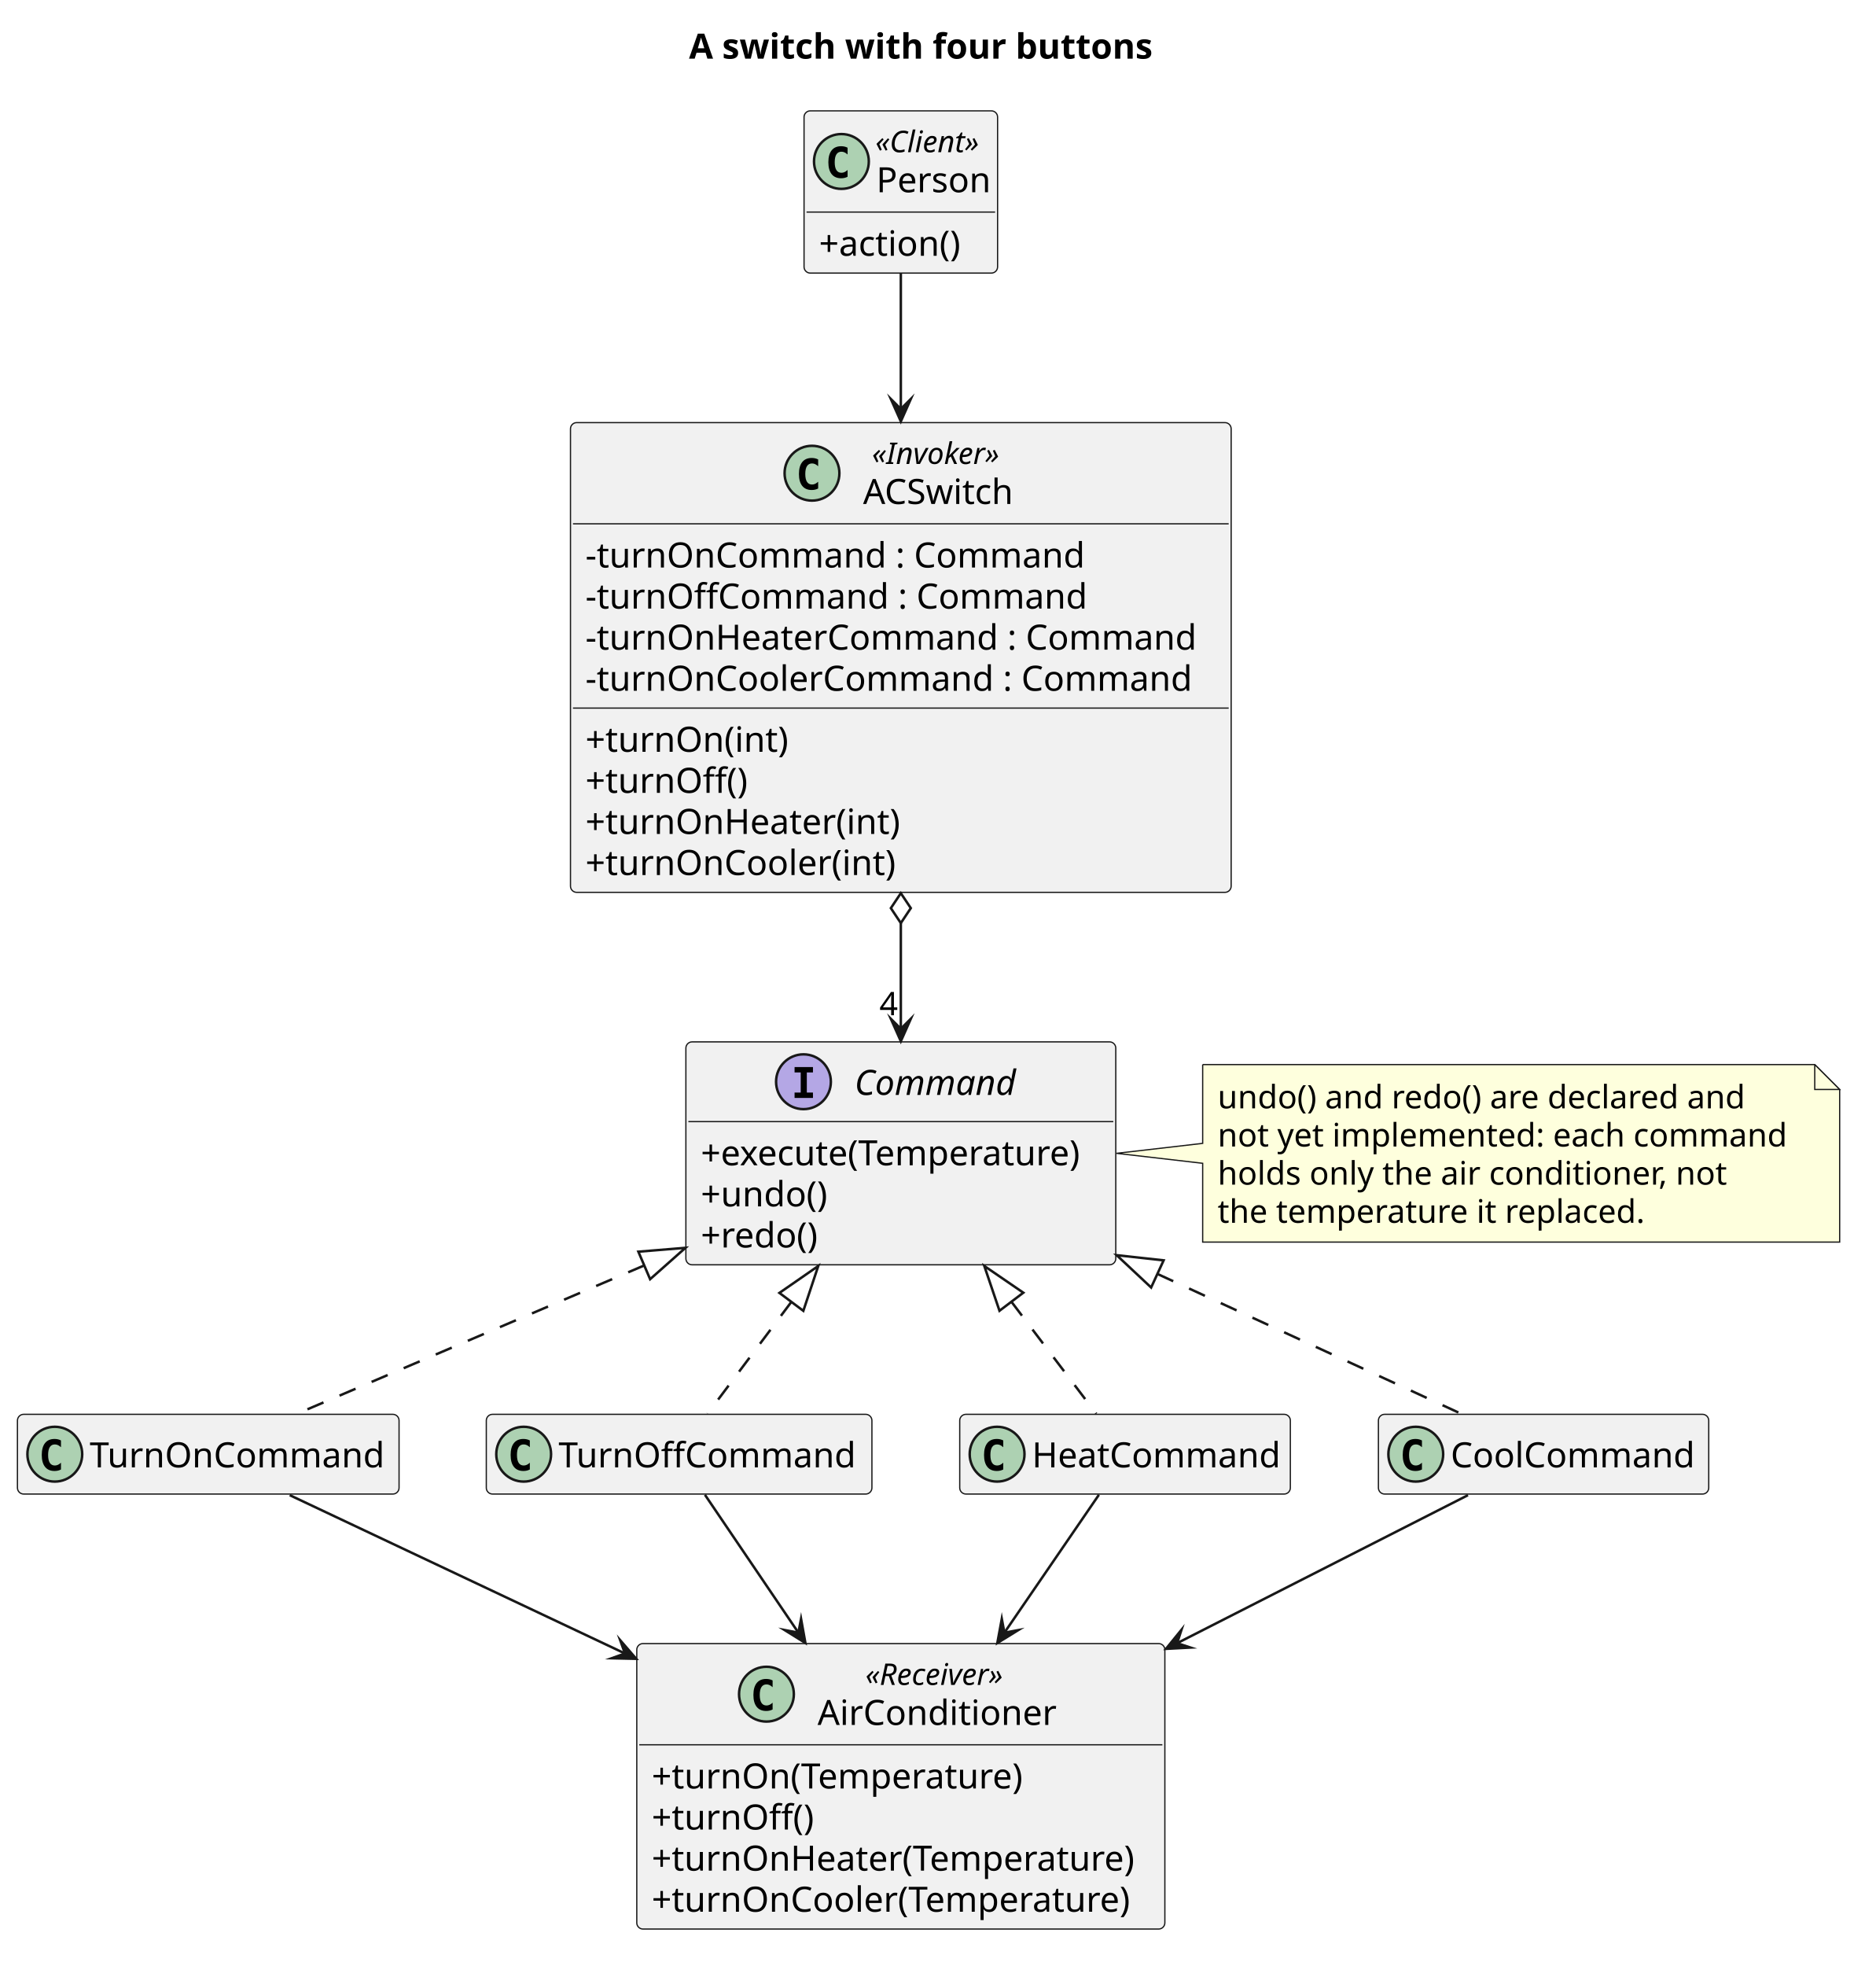
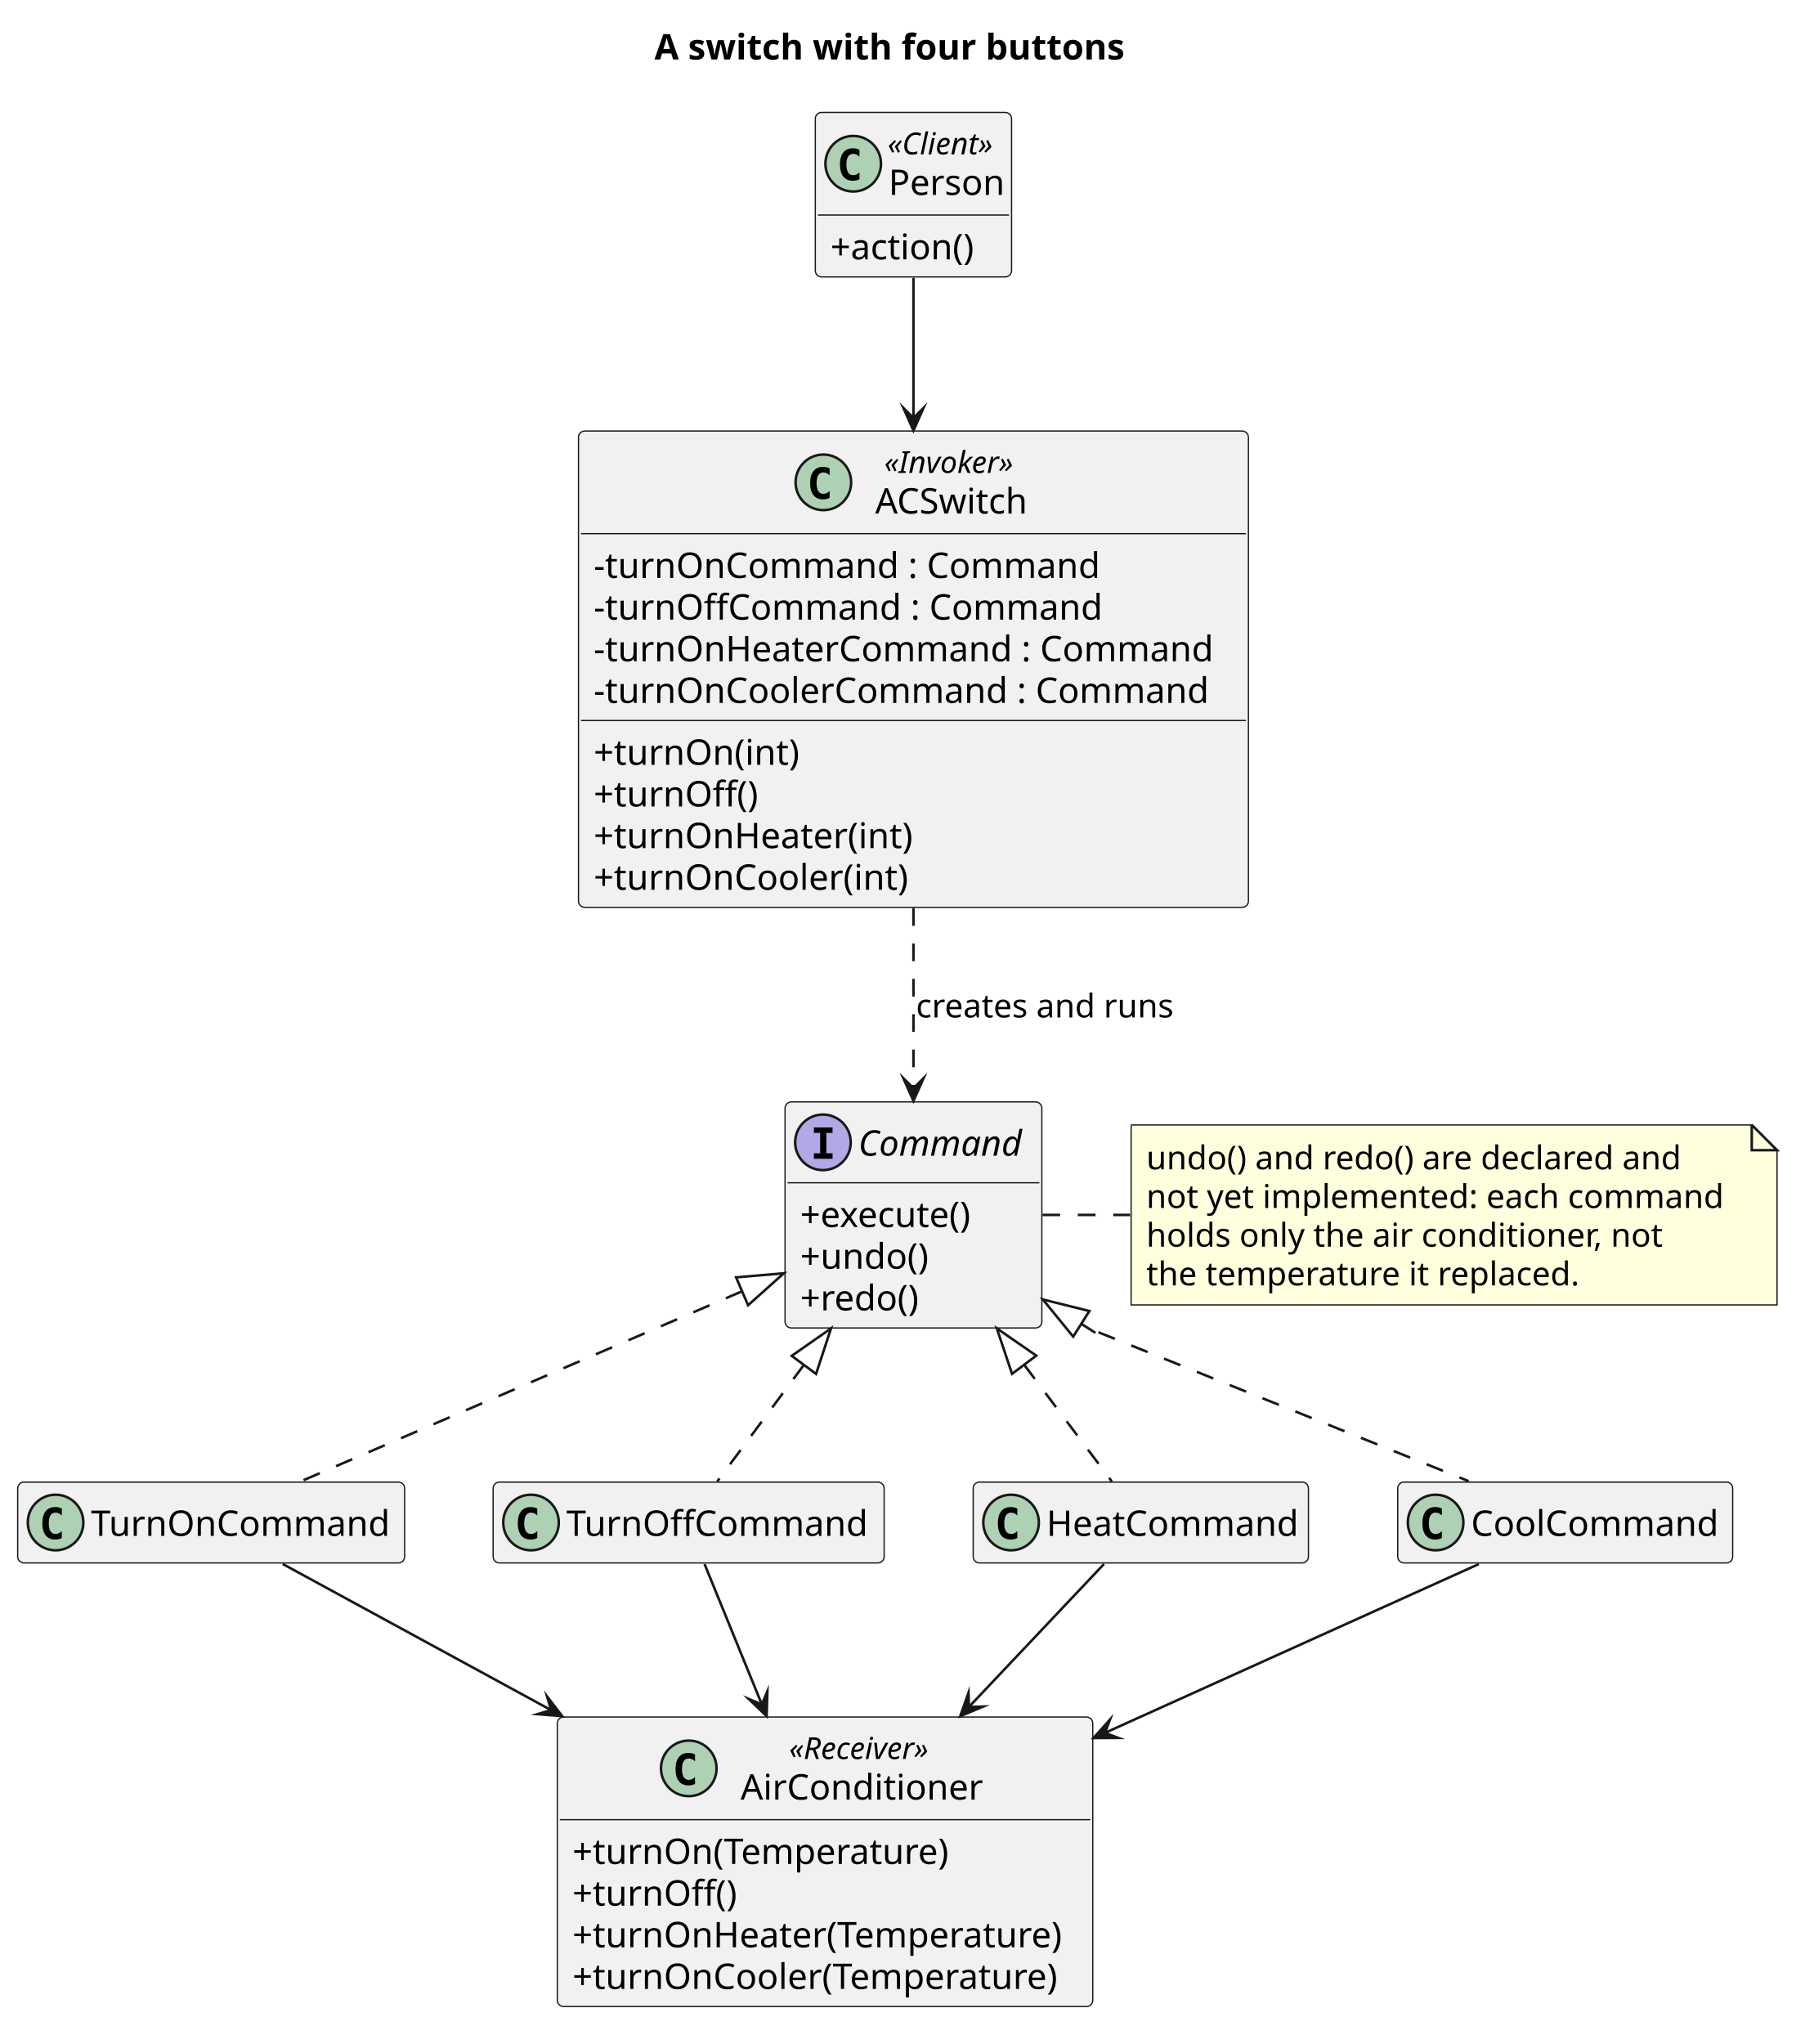
- <svg xmlns="http://www.w3.org/2000/svg" contentStyleType="text/css" data-diagram-type="CLASS" height="789px" preserveAspectRatio="none" style="width:753px;height:789px;background:#FFFFFF;" version="1.1" viewBox="0 0 753 789" width="753px" zoomAndPan="magnify">
+ <svg xmlns="http://www.w3.org/2000/svg" contentStyleType="text/css" data-diagram-type="CLASS" height="809px" preserveAspectRatio="none" style="width:718px;height:809px;background:#FFFFFF;" version="1.1" viewBox="0 0 718 809" width="718px" zoomAndPan="magnify">
  <defs />
  <g>
-     <g class="title" data-source-line="3">
-       <text fill="#000000" font-family="sans-serif" font-size="14" font-weight="700" lengthAdjust="spacing" textLength="193.307" x="276.565" y="23.535">A switch with four buttons</text>
+     <g class="title" data-source-line="4">
+       <text fill="#000000" font-family="sans-serif" font-size="14" font-weight="700" lengthAdjust="spacing" textLength="193.307" x="259.065" y="23.535">A switch with four buttons</text>
    </g>
-     <g class="entity" data-qualified-name="Person" data-source-line="5" id="ent0001">
+     <g class="entity" data-qualified-name="Person" data-source-line="6" id="ent0001">
      <rect fill="#F1F1F1" height="65.109" rx="2.5" ry="2.5" style="stroke:#181818;stroke-width:0.5;" width="77.691" x="322.74" y="44.488" />
      <ellipse cx="337.74" cy="64.799" fill="#ADD1B2" rx="11" ry="11" style="stroke:#181818;stroke-width:1;" />
      <path d="M340.213,70.942 Q339.632,71.241 338.993,71.39 Q338.354,71.54 337.648,71.54 Q335.141,71.54 333.822,69.888 Q332.502,68.236 332.502,65.115 Q332.502,61.985 333.822,60.334 Q335.141,58.682 337.648,58.682 Q338.354,58.682 339.001,58.831 Q339.649,58.98 340.213,59.279 L340.213,62.002 Q339.582,61.421 338.989,61.151 Q338.395,60.881 337.764,60.881 Q336.42,60.881 335.735,61.948 Q335.05,63.015 335.05,65.115 Q335.05,67.207 335.735,68.273 Q336.42,69.34 337.764,69.34 Q338.395,69.34 338.989,69.07 Q339.582,68.8 340.213,68.219 Z " fill="#000000" />
      <text fill="#000000" font-family="sans-serif" font-size="12" font-style="italic" lengthAdjust="spacing" textLength="46.435" x="351.368" y="61.09">«Client»</text>
      <text fill="#000000" font-family="sans-serif" font-size="14" lengthAdjust="spacing" textLength="45.691" x="351.74" y="77.156">Person</text>
      <line style="stroke:#181818;stroke-width:0.5;" x1="323.74" x2="399.431" y1="85.109" y2="85.109" />
      <text fill="#000000" font-family="sans-serif" font-size="14" lengthAdjust="spacing" textLength="61.708" x="328.74" y="102.644">+action()</text>
    </g>
-     <g class="entity" data-qualified-name="ACSwitch" data-source-line="8" id="ent0002">
-       <rect fill="#F1F1F1" height="188.527" rx="2.5" ry="2.5" style="stroke:#181818;stroke-width:0.5;" width="265.196" x="228.99" y="169.598" />
-       <ellipse cx="325.93" cy="189.909" fill="#ADD1B2" rx="11" ry="11" style="stroke:#181818;stroke-width:1;" />
-       <path d="M328.404,196.052 Q327.822,196.351 327.183,196.5 Q326.544,196.65 325.839,196.65 Q323.332,196.65 322.012,194.998 Q320.692,193.346 320.692,190.225 Q320.692,187.095 322.012,185.444 Q323.332,183.792 325.839,183.792 Q326.544,183.792 327.192,183.941 Q327.839,184.09 328.404,184.389 L328.404,187.112 Q327.773,186.531 327.179,186.261 Q326.586,185.991 325.955,185.991 Q324.61,185.991 323.925,187.058 Q323.24,188.125 323.24,190.225 Q323.24,192.316 323.925,193.383 Q324.61,194.45 325.955,194.45 Q326.586,194.45 327.179,194.18 Q327.773,193.91 328.404,193.329 Z " fill="#000000" />
-       <text fill="#000000" font-family="sans-serif" font-size="12" font-style="italic" lengthAdjust="spacing" textLength="55.67" x="350.003" y="186.2">«Invoker»</text>
-       <text fill="#000000" font-family="sans-serif" font-size="14" lengthAdjust="spacing" textLength="62.815" x="346.43" y="202.266">ACSwitch</text>
-       <line style="stroke:#181818;stroke-width:0.5;" x1="229.99" x2="493.186" y1="210.219" y2="210.219" />
-       <text fill="#000000" font-family="sans-serif" font-size="14" lengthAdjust="spacing" textLength="208.612" x="234.99" y="227.755">-turnOnCommand : Command</text>
-       <text fill="#000000" font-family="sans-serif" font-size="14" lengthAdjust="spacing" textLength="210.219" x="234.99" y="244.243">-turnOffCommand : Command</text>
-       <text fill="#000000" font-family="sans-serif" font-size="14" lengthAdjust="spacing" textLength="253.196" x="234.99" y="260.731">-turnOnHeaterCommand : Command</text>
-       <text fill="#000000" font-family="sans-serif" font-size="14" lengthAdjust="spacing" textLength="253.073" x="234.99" y="277.219">-turnOnCoolerCommand : Command</text>
-       <line style="stroke:#181818;stroke-width:0.5;" x1="229.99" x2="493.186" y1="284.173" y2="284.173" />
-       <text fill="#000000" font-family="sans-serif" font-size="14" lengthAdjust="spacing" textLength="86.112" x="234.99" y="301.708">+turnOn(int)</text>
-       <text fill="#000000" font-family="sans-serif" font-size="14" lengthAdjust="spacing" textLength="69.747" x="234.99" y="318.196">+turnOff()</text>
-       <text fill="#000000" font-family="sans-serif" font-size="14" lengthAdjust="spacing" textLength="130.696" x="234.99" y="334.684">+turnOnHeater(int)</text>
-       <text fill="#000000" font-family="sans-serif" font-size="14" lengthAdjust="spacing" textLength="130.573" x="234.99" y="351.173">+turnOnCooler(int)</text>
+     <g class="entity" data-qualified-name="ACSwitch" data-source-line="9" id="ent0002">
+       <rect fill="#F1F1F1" height="188.527" rx="2.5" ry="2.5" style="stroke:#181818;stroke-width:0.5;" width="265.196" x="228.99" y="170.598" />
+       <ellipse cx="325.93" cy="190.909" fill="#ADD1B2" rx="11" ry="11" style="stroke:#181818;stroke-width:1;" />
+       <path d="M328.404,197.052 Q327.822,197.351 327.183,197.5 Q326.544,197.65 325.839,197.65 Q323.332,197.65 322.012,195.998 Q320.692,194.346 320.692,191.225 Q320.692,188.095 322.012,186.444 Q323.332,184.792 325.839,184.792 Q326.544,184.792 327.192,184.941 Q327.839,185.09 328.404,185.389 L328.404,188.112 Q327.773,187.531 327.179,187.261 Q326.586,186.991 325.955,186.991 Q324.61,186.991 323.925,188.058 Q323.24,189.125 323.24,191.225 Q323.24,193.316 323.925,194.383 Q324.61,195.45 325.955,195.45 Q326.586,195.45 327.179,195.18 Q327.773,194.91 328.404,194.329 Z " fill="#000000" />
+       <text fill="#000000" font-family="sans-serif" font-size="12" font-style="italic" lengthAdjust="spacing" textLength="55.67" x="350.003" y="187.2">«Invoker»</text>
+       <text fill="#000000" font-family="sans-serif" font-size="14" lengthAdjust="spacing" textLength="62.815" x="346.43" y="203.266">ACSwitch</text>
+       <line style="stroke:#181818;stroke-width:0.5;" x1="229.99" x2="493.186" y1="211.219" y2="211.219" />
+       <text fill="#000000" font-family="sans-serif" font-size="14" lengthAdjust="spacing" textLength="208.612" x="234.99" y="228.755">-turnOnCommand : Command</text>
+       <text fill="#000000" font-family="sans-serif" font-size="14" lengthAdjust="spacing" textLength="210.219" x="234.99" y="245.243">-turnOffCommand : Command</text>
+       <text fill="#000000" font-family="sans-serif" font-size="14" lengthAdjust="spacing" textLength="253.196" x="234.99" y="261.731">-turnOnHeaterCommand : Command</text>
+       <text fill="#000000" font-family="sans-serif" font-size="14" lengthAdjust="spacing" textLength="253.073" x="234.99" y="278.219">-turnOnCoolerCommand : Command</text>
+       <line style="stroke:#181818;stroke-width:0.5;" x1="229.99" x2="493.186" y1="285.173" y2="285.173" />
+       <text fill="#000000" font-family="sans-serif" font-size="14" lengthAdjust="spacing" textLength="86.112" x="234.99" y="302.708">+turnOn(int)</text>
+       <text fill="#000000" font-family="sans-serif" font-size="14" lengthAdjust="spacing" textLength="69.747" x="234.99" y="319.196">+turnOff()</text>
+       <text fill="#000000" font-family="sans-serif" font-size="14" lengthAdjust="spacing" textLength="130.696" x="234.99" y="335.684">+turnOnHeater(int)</text>
+       <text fill="#000000" font-family="sans-serif" font-size="14" lengthAdjust="spacing" textLength="130.573" x="234.99" y="352.173">+turnOnCooler(int)</text>
    </g>
-     <g class="entity" data-qualified-name="Command" data-source-line="18" id="ent0003">
-       <rect fill="#F1F1F1" height="89.465" rx="2.5" ry="2.5" style="stroke:#181818;stroke-width:0.5;" width="172.562" x="275.31" y="418.128" />
-       <ellipse cx="322.512" cy="434.128" fill="#B4A7E5" rx="11" ry="11" style="stroke:#181818;stroke-width:1;" />
-       <path d="M318.94,430.393 L318.94,428.235 L326.319,428.235 L326.319,430.393 L323.854,430.393 L323.854,438.47 L326.319,438.47 L326.319,440.628 L318.94,440.628 L318.94,438.47 L321.405,438.47 L321.405,430.393 Z " fill="#000000" />
-       <text fill="#000000" font-family="sans-serif" font-size="14" font-style="italic" lengthAdjust="spacing" textLength="69.658" x="343.012" y="439.419">Command</text>
-       <line style="stroke:#181818;stroke-width:0.5;" x1="276.31" x2="446.873" y1="450.128" y2="450.128" />
-       <text fill="#000000" font-family="sans-serif" font-size="14" lengthAdjust="spacing" textLength="160.562" x="281.31" y="467.663">+execute(Temperature)</text>
-       <text fill="#000000" font-family="sans-serif" font-size="14" lengthAdjust="spacing" textLength="55.023" x="281.31" y="484.152">+undo()</text>
-       <text fill="#000000" font-family="sans-serif" font-size="14" lengthAdjust="spacing" textLength="51.174" x="281.31" y="500.64">+redo()</text>
+     <g class="entity" data-qualified-name="Command" data-source-line="19" id="ent0003">
+       <rect fill="#F1F1F1" height="89.465" rx="2.5" ry="2.5" style="stroke:#181818;stroke-width:0.5;" width="101.658" x="310.76" y="436.128" />
+       <ellipse cx="325.76" cy="452.128" fill="#B4A7E5" rx="11" ry="11" style="stroke:#181818;stroke-width:1;" />
+       <path d="M322.188,448.393 L322.188,446.235 L329.567,446.235 L329.567,448.393 L327.102,448.393 L327.102,456.47 L329.567,456.47 L329.567,458.628 L322.188,458.628 L322.188,456.47 L324.653,456.47 L324.653,448.393 Z " fill="#000000" />
+       <text fill="#000000" font-family="sans-serif" font-size="14" font-style="italic" lengthAdjust="spacing" textLength="69.658" x="339.76" y="457.419">Command</text>
+       <line style="stroke:#181818;stroke-width:0.5;" x1="311.76" x2="411.418" y1="468.128" y2="468.128" />
+       <text fill="#000000" font-family="sans-serif" font-size="14" lengthAdjust="spacing" textLength="73.315" x="316.76" y="485.663">+execute()</text>
+       <text fill="#000000" font-family="sans-serif" font-size="14" lengthAdjust="spacing" textLength="55.023" x="316.76" y="502.152">+undo()</text>
+       <text fill="#000000" font-family="sans-serif" font-size="14" lengthAdjust="spacing" textLength="51.174" x="316.76" y="518.64">+redo()</text>
    </g>
-     <g class="entity" data-qualified-name="TurnOnCommand" data-source-line="23" id="ent0004">
-       <rect fill="#F1F1F1" height="32" rx="2.5" ry="2.5" style="stroke:#181818;stroke-width:0.5;" width="153.181" x="7" y="567.598" />
-       <ellipse cx="22" cy="583.598" fill="#ADD1B2" rx="11" ry="11" style="stroke:#181818;stroke-width:1;" />
-       <path d="M24.473,589.741 Q23.892,590.04 23.253,590.19 Q22.614,590.339 21.908,590.339 Q19.401,590.339 18.081,588.687 Q16.762,587.035 16.762,583.914 Q16.762,580.785 18.081,579.133 Q19.401,577.481 21.908,577.481 Q22.614,577.481 23.261,577.63 Q23.909,577.78 24.473,578.079 L24.473,580.801 Q23.842,580.22 23.249,579.951 Q22.655,579.681 22.024,579.681 Q20.68,579.681 19.995,580.747 Q19.31,581.814 19.31,583.914 Q19.31,586.006 19.995,587.073 Q20.68,588.139 22.024,588.139 Q22.655,588.139 23.249,587.87 Q23.842,587.6 24.473,587.019 Z " fill="#000000" />
-       <text fill="#000000" font-family="sans-serif" font-size="14" lengthAdjust="spacing" textLength="121.181" x="36" y="588.889">TurnOnCommand</text>
+     <g class="entity" data-qualified-name="TurnOnCommand" data-source-line="24" id="ent0004">
+       <rect fill="#F1F1F1" height="32" rx="2.5" ry="2.5" style="stroke:#181818;stroke-width:0.5;" width="153.181" x="7" y="586.598" />
+       <ellipse cx="22" cy="602.598" fill="#ADD1B2" rx="11" ry="11" style="stroke:#181818;stroke-width:1;" />
+       <path d="M24.473,608.741 Q23.892,609.04 23.253,609.19 Q22.614,609.339 21.908,609.339 Q19.401,609.339 18.081,607.687 Q16.762,606.035 16.762,602.914 Q16.762,599.785 18.081,598.133 Q19.401,596.481 21.908,596.481 Q22.614,596.481 23.261,596.63 Q23.909,596.78 24.473,597.079 L24.473,599.801 Q23.842,599.22 23.249,598.951 Q22.655,598.681 22.024,598.681 Q20.68,598.681 19.995,599.747 Q19.31,600.814 19.31,602.914 Q19.31,605.006 19.995,606.073 Q20.68,607.139 22.024,607.139 Q22.655,607.139 23.249,606.87 Q23.842,606.6 24.473,606.019 Z " fill="#000000" />
+       <text fill="#000000" font-family="sans-serif" font-size="14" lengthAdjust="spacing" textLength="121.181" x="36" y="607.889">TurnOnCommand</text>
    </g>
-     <g class="entity" data-qualified-name="TurnOffCommand" data-source-line="24" id="ent0005">
-       <rect fill="#F1F1F1" height="32" rx="2.5" ry="2.5" style="stroke:#181818;stroke-width:0.5;" width="154.787" x="195.2" y="567.598" />
-       <ellipse cx="210.2" cy="583.598" fill="#ADD1B2" rx="11" ry="11" style="stroke:#181818;stroke-width:1;" />
-       <path d="M212.673,589.741 Q212.092,590.04 211.453,590.19 Q210.814,590.339 210.108,590.339 Q207.601,590.339 206.281,588.687 Q204.962,587.035 204.962,583.914 Q204.962,580.785 206.281,579.133 Q207.601,577.481 210.108,577.481 Q210.814,577.481 211.461,577.63 Q212.109,577.78 212.673,578.079 L212.673,580.801 Q212.042,580.22 211.449,579.951 Q210.855,579.681 210.224,579.681 Q208.88,579.681 208.195,580.747 Q207.51,581.814 207.51,583.914 Q207.51,586.006 208.195,587.073 Q208.88,588.139 210.224,588.139 Q210.855,588.139 211.449,587.87 Q212.042,587.6 212.673,587.019 Z " fill="#000000" />
-       <text fill="#000000" font-family="sans-serif" font-size="14" lengthAdjust="spacing" textLength="122.787" x="224.2" y="588.889">TurnOffCommand</text>
+     <g class="entity" data-qualified-name="TurnOffCommand" data-source-line="25" id="ent0005">
+       <rect fill="#F1F1F1" height="32" rx="2.5" ry="2.5" style="stroke:#181818;stroke-width:0.5;" width="154.787" x="195.2" y="586.598" />
+       <ellipse cx="210.2" cy="602.598" fill="#ADD1B2" rx="11" ry="11" style="stroke:#181818;stroke-width:1;" />
+       <path d="M212.673,608.741 Q212.092,609.04 211.453,609.19 Q210.814,609.339 210.108,609.339 Q207.601,609.339 206.281,607.687 Q204.962,606.035 204.962,602.914 Q204.962,599.785 206.281,598.133 Q207.601,596.481 210.108,596.481 Q210.814,596.481 211.461,596.63 Q212.109,596.78 212.673,597.079 L212.673,599.801 Q212.042,599.22 211.449,598.951 Q210.855,598.681 210.224,598.681 Q208.88,598.681 208.195,599.747 Q207.51,600.814 207.51,602.914 Q207.51,605.006 208.195,606.073 Q208.88,607.139 210.224,607.139 Q210.855,607.139 211.449,606.87 Q212.042,606.6 212.673,606.019 Z " fill="#000000" />
+       <text fill="#000000" font-family="sans-serif" font-size="14" lengthAdjust="spacing" textLength="122.787" x="224.2" y="607.889">TurnOffCommand</text>
    </g>
-     <g class="entity" data-qualified-name="HeatCommand" data-source-line="25" id="ent0006">
-       <rect fill="#F1F1F1" height="32" rx="2.5" ry="2.5" style="stroke:#181818;stroke-width:0.5;" width="132.714" x="385.23" y="567.598" />
-       <ellipse cx="400.23" cy="583.598" fill="#ADD1B2" rx="11" ry="11" style="stroke:#181818;stroke-width:1;" />
-       <path d="M402.703,589.741 Q402.122,590.04 401.483,590.19 Q400.844,590.339 400.138,590.339 Q397.631,590.339 396.312,588.687 Q394.992,587.035 394.992,583.914 Q394.992,580.785 396.312,579.133 Q397.631,577.481 400.138,577.481 Q400.844,577.481 401.491,577.63 Q402.139,577.78 402.703,578.079 L402.703,580.801 Q402.072,580.22 401.479,579.951 Q400.885,579.681 400.254,579.681 Q398.91,579.681 398.225,580.747 Q397.54,581.814 397.54,583.914 Q397.54,586.006 398.225,587.073 Q398.91,588.139 400.254,588.139 Q400.885,588.139 401.479,587.87 Q402.072,587.6 402.703,587.019 Z " fill="#000000" />
-       <text fill="#000000" font-family="sans-serif" font-size="14" lengthAdjust="spacing" textLength="100.714" x="414.23" y="588.889">HeatCommand</text>
+     <g class="entity" data-qualified-name="HeatCommand" data-source-line="26" id="ent0006">
+       <rect fill="#F1F1F1" height="32" rx="2.5" ry="2.5" style="stroke:#181818;stroke-width:0.5;" width="132.714" x="385.23" y="586.598" />
+       <ellipse cx="400.23" cy="602.598" fill="#ADD1B2" rx="11" ry="11" style="stroke:#181818;stroke-width:1;" />
+       <path d="M402.703,608.741 Q402.122,609.04 401.483,609.19 Q400.844,609.339 400.138,609.339 Q397.631,609.339 396.312,607.687 Q394.992,606.035 394.992,602.914 Q394.992,599.785 396.312,598.133 Q397.631,596.481 400.138,596.481 Q400.844,596.481 401.491,596.63 Q402.139,596.78 402.703,597.079 L402.703,599.801 Q402.072,599.22 401.479,598.951 Q400.885,598.681 400.254,598.681 Q398.91,598.681 398.225,599.747 Q397.54,600.814 397.54,602.914 Q397.54,605.006 398.225,606.073 Q398.91,607.139 400.254,607.139 Q400.885,607.139 401.479,606.87 Q402.072,606.6 402.703,606.019 Z " fill="#000000" />
+       <text fill="#000000" font-family="sans-serif" font-size="14" lengthAdjust="spacing" textLength="100.714" x="414.23" y="607.889">HeatCommand</text>
    </g>
-     <g class="entity" data-qualified-name="CoolCommand" data-source-line="26" id="ent0007">
-       <rect fill="#F1F1F1" height="32" rx="2.5" ry="2.5" style="stroke:#181818;stroke-width:0.5;" width="132.591" x="553.29" y="567.598" />
-       <ellipse cx="568.29" cy="583.598" fill="#ADD1B2" rx="11" ry="11" style="stroke:#181818;stroke-width:1;" />
-       <path d="M570.763,589.741 Q570.182,590.04 569.543,590.19 Q568.904,590.339 568.198,590.339 Q565.691,590.339 564.371,588.687 Q563.052,587.035 563.052,583.914 Q563.052,580.785 564.371,579.133 Q565.691,577.481 568.198,577.481 Q568.904,577.481 569.551,577.63 Q570.199,577.78 570.763,578.079 L570.763,580.801 Q570.132,580.22 569.539,579.951 Q568.945,579.681 568.314,579.681 Q566.97,579.681 566.285,580.747 Q565.6,581.814 565.6,583.914 Q565.6,586.006 566.285,587.073 Q566.97,588.139 568.314,588.139 Q568.945,588.139 569.539,587.87 Q570.132,587.6 570.763,587.019 Z " fill="#000000" />
-       <text fill="#000000" font-family="sans-serif" font-size="14" lengthAdjust="spacing" textLength="100.591" x="582.29" y="588.889">CoolCommand</text>
+     <g class="entity" data-qualified-name="CoolCommand" data-source-line="27" id="ent0007">
+       <rect fill="#F1F1F1" height="32" rx="2.5" ry="2.5" style="stroke:#181818;stroke-width:0.5;" width="132.591" x="553.29" y="586.598" />
+       <ellipse cx="568.29" cy="602.598" fill="#ADD1B2" rx="11" ry="11" style="stroke:#181818;stroke-width:1;" />
+       <path d="M570.763,608.741 Q570.182,609.04 569.543,609.19 Q568.904,609.339 568.198,609.339 Q565.691,609.339 564.371,607.687 Q563.052,606.035 563.052,602.914 Q563.052,599.785 564.371,598.133 Q565.691,596.481 568.198,596.481 Q568.904,596.481 569.551,596.63 Q570.199,596.78 570.763,597.079 L570.763,599.801 Q570.132,599.22 569.539,598.951 Q568.945,598.681 568.314,598.681 Q566.97,598.681 566.285,599.747 Q565.6,600.814 565.6,602.914 Q565.6,605.006 566.285,606.073 Q566.97,607.139 568.314,607.139 Q568.945,607.139 569.539,606.87 Q570.132,606.6 570.763,606.019 Z " fill="#000000" />
+       <text fill="#000000" font-family="sans-serif" font-size="14" lengthAdjust="spacing" textLength="100.591" x="582.29" y="607.889">CoolCommand</text>
    </g>
-     <g class="entity" data-qualified-name="AirConditioner" data-source-line="27" id="ent0008">
-       <rect fill="#F1F1F1" height="114.574" rx="2.5" ry="2.5" style="stroke:#181818;stroke-width:0.5;" width="211.972" x="255.6" y="659.598" />
-       <ellipse cx="307.652" cy="679.909" fill="#ADD1B2" rx="11" ry="11" style="stroke:#181818;stroke-width:1;" />
-       <path d="M310.125,686.052 Q309.544,686.351 308.905,686.5 Q308.266,686.65 307.56,686.65 Q305.054,686.65 303.734,684.998 Q302.414,683.346 302.414,680.225 Q302.414,677.095 303.734,675.443 Q305.054,673.792 307.56,673.792 Q308.266,673.792 308.913,673.941 Q309.561,674.091 310.125,674.389 L310.125,677.112 Q309.495,676.531 308.901,676.261 Q308.308,675.991 307.677,675.991 Q306.332,675.991 305.647,677.058 Q304.962,678.125 304.962,680.225 Q304.962,682.317 305.647,683.383 Q306.332,684.45 307.677,684.45 Q308.308,684.45 308.901,684.18 Q309.495,683.91 310.125,683.329 Z " fill="#000000" />
-       <text fill="#000000" font-family="sans-serif" font-size="12" font-style="italic" lengthAdjust="spacing" textLength="60.955" x="347.358" y="676.2">«Receiver»</text>
-       <text fill="#000000" font-family="sans-serif" font-size="14" lengthAdjust="spacing" textLength="99.367" x="328.152" y="692.266">AirConditioner</text>
-       <line style="stroke:#181818;stroke-width:0.5;" x1="256.6" x2="466.572" y1="700.219" y2="700.219" />
-       <text fill="#000000" font-family="sans-serif" font-size="14" lengthAdjust="spacing" textLength="155.388" x="261.6" y="717.755">+turnOn(Temperature)</text>
-       <text fill="#000000" font-family="sans-serif" font-size="14" lengthAdjust="spacing" textLength="69.747" x="261.6" y="734.243">+turnOff()</text>
-       <text fill="#000000" font-family="sans-serif" font-size="14" lengthAdjust="spacing" textLength="199.972" x="261.6" y="750.731">+turnOnHeater(Temperature)</text>
-       <text fill="#000000" font-family="sans-serif" font-size="14" lengthAdjust="spacing" textLength="199.849" x="261.6" y="767.219">+turnOnCooler(Temperature)</text>
+     <g class="entity" data-qualified-name="AirConditioner" data-source-line="28" id="ent0008">
+       <rect fill="#F1F1F1" height="114.574" rx="2.5" ry="2.5" style="stroke:#181818;stroke-width:0.5;" width="211.972" x="220.6" y="679.598" />
+       <ellipse cx="272.652" cy="699.909" fill="#ADD1B2" rx="11" ry="11" style="stroke:#181818;stroke-width:1;" />
+       <path d="M275.125,706.052 Q274.544,706.351 273.905,706.5 Q273.266,706.65 272.56,706.65 Q270.054,706.65 268.734,704.998 Q267.414,703.346 267.414,700.225 Q267.414,697.095 268.734,695.443 Q270.054,693.792 272.56,693.792 Q273.266,693.792 273.913,693.941 Q274.561,694.091 275.125,694.389 L275.125,697.112 Q274.495,696.531 273.901,696.261 Q273.308,695.991 272.677,695.991 Q271.332,695.991 270.647,697.058 Q269.962,698.125 269.962,700.225 Q269.962,702.317 270.647,703.383 Q271.332,704.45 272.677,704.45 Q273.308,704.45 273.901,704.18 Q274.495,703.91 275.125,703.329 Z " fill="#000000" />
+       <text fill="#000000" font-family="sans-serif" font-size="12" font-style="italic" lengthAdjust="spacing" textLength="60.955" x="312.358" y="696.2">«Receiver»</text>
+       <text fill="#000000" font-family="sans-serif" font-size="14" lengthAdjust="spacing" textLength="99.367" x="293.152" y="712.266">AirConditioner</text>
+       <line style="stroke:#181818;stroke-width:0.5;" x1="221.6" x2="431.572" y1="720.219" y2="720.219" />
+       <text fill="#000000" font-family="sans-serif" font-size="14" lengthAdjust="spacing" textLength="155.388" x="226.6" y="737.755">+turnOn(Temperature)</text>
+       <text fill="#000000" font-family="sans-serif" font-size="14" lengthAdjust="spacing" textLength="69.747" x="226.6" y="754.243">+turnOff()</text>
+       <text fill="#000000" font-family="sans-serif" font-size="14" lengthAdjust="spacing" textLength="199.972" x="226.6" y="770.731">+turnOnHeater(Temperature)</text>
+       <text fill="#000000" font-family="sans-serif" font-size="14" lengthAdjust="spacing" textLength="199.849" x="226.6" y="787.219">+turnOnCooler(Temperature)</text>
    </g>
-     <g class="entity" data-qualified-name="GMN19" data-source-line="46" id="ent0020">
-       <path d="M482.75,427.238 L482.75,458.858 L448.16,462.858 L482.75,466.858 L482.75,498.481 A0,0 0 0 0 482.75,498.481 L738.436,498.481 A0,0 0 0 0 738.436,498.481 L738.436,437.238 L728.436,427.238 L482.75,427.238 A0,0 0 0 0 482.75,427.238" fill="#FEFFDD" style="stroke:#181818;stroke-width:0.5;" />
-       <path d="M728.436,427.238 L728.436,437.238 L738.436,437.238 L728.436,427.238" fill="#FEFFDD" style="stroke:#181818;stroke-width:0.5;" />
-       <text fill="#000000" font-family="sans-serif" font-size="13" lengthAdjust="spacing" textLength="218.874" x="488.75" y="444.807">undo() and redo() are declared and</text>
-       <text fill="#000000" font-family="sans-serif" font-size="13" lengthAdjust="spacing" textLength="234.685" x="488.75" y="460.117">not yet implemented: each command</text>
-       <text fill="#000000" font-family="sans-serif" font-size="13" lengthAdjust="spacing" textLength="215.135" x="488.75" y="475.428">holds only the air conditioner, not</text>
-       <text fill="#000000" font-family="sans-serif" font-size="13" lengthAdjust="spacing" textLength="176.668" x="488.75" y="490.738">the temperature it replaced.</text>
+     <g class="entity" data-qualified-name="GMN13" data-source-line="41" id="ent0014">
+       <path d="M447.75,445.238 L447.75,516.481 L703.436,516.481 L703.436,455.238 L693.436,445.238 L447.75,445.238" fill="#FEFFDD" style="stroke:#181818;stroke-width:0.5;" />
+       <path d="M693.436,445.238 L693.436,455.238 L703.436,455.238 L693.436,445.238" fill="#FEFFDD" style="stroke:#181818;stroke-width:1;" />
+       <text fill="#000000" font-family="sans-serif" font-size="13" lengthAdjust="spacing" textLength="218.874" x="453.75" y="462.807">undo() and redo() are declared and</text>
+       <text fill="#000000" font-family="sans-serif" font-size="13" lengthAdjust="spacing" textLength="234.685" x="453.75" y="478.117">not yet implemented: each command</text>
+       <text fill="#000000" font-family="sans-serif" font-size="13" lengthAdjust="spacing" textLength="215.135" x="453.75" y="493.428">holds only the air conditioner, not</text>
+       <text fill="#000000" font-family="sans-serif" font-size="13" lengthAdjust="spacing" textLength="176.668" x="453.75" y="508.738">the temperature it replaced.</text>
    </g>
-     <g class="link" data-entity-1="ent0001" data-entity-2="ent0002" data-link-type="dependency" data-source-line="34" id="lnk9">
-       <path codeLine="34" d="M361.59,109.818 C361.59,126.438 361.59,142.738 361.59,164.128" fill="none" id="Person-to-ACSwitch" style="stroke:#181818;stroke-width:1;" />
-       <polygon fill="#181818" points="361.59,169.128,365.59,160.128,361.59,164.128,357.59,160.128,361.59,169.128" style="stroke:#181818;stroke-width:1;stroke-linejoin:miter;stroke-miterlimit:10;" />
+     <g class="link" data-entity-1="ent0003" data-entity-2="ent0004" data-link-type="extension" data-source-line="35" id="lnk9">
+       <path codeLine="35" d="M293.749,511.08 C238.369,534.941 168.13,565.188 119.57,586.098" fill="none" id="Command-backto-TurnOnCommand" style="stroke:#181818;stroke-width:1;stroke-dasharray:7,7;" />
+       <polygon fill="none" points="310.28,503.958,291.375,505.57,296.123,516.591,310.28,503.958" style="stroke:#181818;stroke-width:1;stroke-linejoin:miter;stroke-miterlimit:10;" />
    </g>
-     <g class="link" data-entity-1="ent0002" data-entity-2="ent0003" data-link-type="aggregation" data-source-line="35" id="lnk10">
-       <path codeLine="35" d="M361.59,370.458 C361.59,391.208 361.59,395.248 361.59,412.878" fill="none" id="ACSwitch-Command" style="stroke:#181818;stroke-width:1;" />
-       <polygon fill="none" points="361.59,358.458,357.59,364.458,361.59,370.458,365.59,364.458,361.59,358.458" style="stroke:#181818;stroke-width:1;stroke-linejoin:miter;stroke-miterlimit:10;" />
-       <polygon fill="#181818" points="361.59,417.878,365.59,408.878,361.59,412.878,357.59,408.878,361.59,417.878" style="stroke:#181818;stroke-width:1;stroke-linejoin:miter;stroke-miterlimit:10;" />
-       <text fill="#000000" font-family="sans-serif" font-size="13" lengthAdjust="spacing" textLength="8.22" x="352.994" y="407.434">4</text>
+     <g class="link" data-entity-1="ent0003" data-entity-2="ent0005" data-link-type="extension" data-source-line="36" id="lnk10">
+       <path codeLine="36" d="M318.219,540.212 C302.439,561.432 295.26,571.098 283.94,586.328" fill="none" id="Command-backto-TurnOffCommand" style="stroke:#181818;stroke-width:1;stroke-dasharray:7,7;" />
+       <polygon fill="none" points="328.96,525.768,313.404,536.632,323.034,543.793,328.96,525.768" style="stroke:#181818;stroke-width:1;stroke-linejoin:miter;stroke-miterlimit:10;" />
    </g>
-     <g class="link" data-entity-1="ent0003" data-entity-2="ent0004" data-link-type="extension" data-source-line="36" id="lnk11">
-       <path codeLine="36" d="M258.597,507.849 C206.317,530.179 158.96,550.408 119.77,567.138" fill="none" id="Command-backto-TurnOnCommand" style="stroke:#181818;stroke-width:1;stroke-dasharray:7,7;" />
-       <polygon fill="none" points="275.15,500.778,256.24,502.331,260.954,513.366,275.15,500.778" style="stroke:#181818;stroke-width:1;stroke-linejoin:miter;stroke-miterlimit:10;" />
+     <g class="link" data-entity-1="ent0003" data-entity-2="ent0006" data-link-type="extension" data-source-line="37" id="lnk11">
+       <path codeLine="37" d="M405.409,540.154 C421.37,561.374 428.67,571.098 440.11,586.328" fill="none" id="Command-backto-HeatCommand" style="stroke:#181818;stroke-width:1;stroke-dasharray:7,7;" />
+       <polygon fill="none" points="394.59,525.768,400.614,543.76,410.205,536.547,394.59,525.768" style="stroke:#181818;stroke-width:1;stroke-linejoin:miter;stroke-miterlimit:10;" />
    </g>
-     <g class="link" data-entity-1="ent0003" data-entity-2="ent0005" data-link-type="extension" data-source-line="37" id="lnk12">
-       <path codeLine="37" d="M317.654,522.472 C302.034,543.312 295.21,552.408 284.01,567.348" fill="none" id="Command-backto-TurnOffCommand" style="stroke:#181818;stroke-width:1;stroke-dasharray:7,7;" />
-       <polygon fill="none" points="328.45,508.068,312.853,518.873,322.455,526.07,328.45,508.068" style="stroke:#181818;stroke-width:1;stroke-linejoin:miter;stroke-miterlimit:10;" />
+     <g class="link" data-entity-1="ent0003" data-entity-2="ent0007" data-link-type="extension" data-source-line="38" id="lnk12">
+       <path codeLine="38" d="M428.023,523.965 C438.183,530.405 430.59,525.598 430.59,525.598 C430.59,525.598 526.12,564.008 581.34,586.218" fill="none" id="Command-backto-CoolCommand" style="stroke:#181818;stroke-width:1;stroke-dasharray:7,7;" />
+       <polygon fill="none" points="412.82,514.328,424.811,529.033,431.235,518.897,412.82,514.328" style="stroke:#181818;stroke-width:1;stroke-linejoin:miter;stroke-miterlimit:10;" />
    </g>
-     <g class="link" data-entity-1="ent0003" data-entity-2="ent0006" data-link-type="extension" data-source-line="38" id="lnk13">
-       <path codeLine="38" d="M405.975,522.412 C421.775,543.252 428.71,552.408 440.04,567.348" fill="none" id="Command-backto-HeatCommand" style="stroke:#181818;stroke-width:1;stroke-dasharray:7,7;" />
-       <polygon fill="none" points="395.1,508.068,401.193,526.037,410.756,518.787,395.1,508.068" style="stroke:#181818;stroke-width:1;stroke-linejoin:miter;stroke-miterlimit:10;" />
+     <g class="link" data-entity-1="ent0003" data-entity-2="ent0014" data-link-type="association" data-source-line="41" id="lnk15">
+       <path d="M412.67,480.858 C424.11,480.858 432.92,480.858 432.92,480.858 C432.92,480.858 438.88,480.858 447.36,480.858" fill="none" id="Command-GMN13" style="stroke:#181818;stroke-width:1;stroke-dasharray:7,7;" />
    </g>
-     <g class="link" data-entity-1="ent0003" data-entity-2="ent0007" data-link-type="extension" data-source-line="39" id="lnk14">
-       <path codeLine="39" d="M464.571,511.254 C511.851,533.014 551.33,551.178 586.1,567.188" fill="none" id="Command-backto-CoolCommand" style="stroke:#181818;stroke-width:1;stroke-dasharray:7,7;" />
-       <polygon fill="none" points="448.22,503.728,462.063,516.704,467.08,505.803,448.22,503.728" style="stroke:#181818;stroke-width:1;stroke-linejoin:miter;stroke-miterlimit:10;" />
+     <g class="link" data-entity-1="ent0001" data-entity-2="ent0002" data-link-type="dependency" data-source-line="46" id="lnk16">
+       <path codeLine="46" d="M361.59,109.988 C361.59,126.908 361.59,143.648 361.59,165.428" fill="none" id="Person-to-ACSwitch" style="stroke:#181818;stroke-width:1;" />
+       <polygon fill="#181818" points="361.59,170.428,365.59,161.428,361.59,165.428,357.59,161.428,361.59,170.428" style="stroke:#181818;stroke-width:1;stroke-linejoin:miter;stroke-miterlimit:10;" />
    </g>
-     <g class="link" data-entity-1="ent0004" data-entity-2="ent0008" data-link-type="dependency" data-source-line="40" id="lnk15">
-       <path codeLine="40" d="M116.3,600.038 C150.46,616.168 201.339,640.204 250.859,663.584" fill="none" id="TurnOnCommand-to-AirConditioner" style="stroke:#181818;stroke-width:1;" />
-       <polygon fill="#181818" points="255.38,665.718,248.949,658.259,250.859,663.584,245.534,665.493,255.38,665.718" style="stroke:#181818;stroke-width:1;stroke-linejoin:miter;stroke-miterlimit:10;" />
+     <g class="link" data-entity-1="ent0002" data-entity-2="ent0003" data-link-type="dependency" data-source-line="47" id="lnk17">
+       <path codeLine="47" d="M361.59,359.418 C361.59,385.958 361.59,408.618 361.59,430.738" fill="none" id="ACSwitch-to-Command" style="stroke:#181818;stroke-width:1;stroke-dasharray:7,7;" />
+       <polygon fill="#181818" points="361.59,435.738,365.59,426.738,361.59,430.738,357.59,426.738,361.59,435.738" style="stroke:#181818;stroke-width:1;stroke-linejoin:miter;stroke-miterlimit:10;" />
+       <text fill="#000000" font-family="sans-serif" font-size="13" lengthAdjust="spacing" textLength="104.87" x="362.59" y="402.697">creates and runs</text>
    </g>
-     <g class="link" data-entity-1="ent0005" data-entity-2="ent0008" data-link-type="dependency" data-source-line="41" id="lnk16">
-       <path codeLine="41" d="M282.97,599.908 C292.92,614.588 305.754,633.52 320.474,655.23" fill="none" id="TurnOffCommand-to-AirConditioner" style="stroke:#181818;stroke-width:1;" />
-       <polygon fill="#181818" points="323.28,659.368,321.54,649.674,320.474,655.23,314.918,654.164,323.28,659.368" style="stroke:#181818;stroke-width:1;stroke-linejoin:miter;stroke-miterlimit:10;" />
+     <g class="link" data-entity-1="ent0004" data-entity-2="ent0008" data-link-type="dependency" data-source-line="48" id="lnk18">
+       <path codeLine="48" d="M111.94,619.028 C139.23,633.888 177.809,654.888 218.149,676.848" fill="none" id="TurnOnCommand-to-AirConditioner" style="stroke:#181818;stroke-width:1;" />
+       <polygon fill="#181818" points="222.54,679.238,216.548,671.422,218.149,676.848,212.723,678.448,222.54,679.238" style="stroke:#181818;stroke-width:1;stroke-linejoin:miter;stroke-miterlimit:10;" />
    </g>
-     <g class="link" data-entity-1="ent0006" data-entity-2="ent0008" data-link-type="dependency" data-source-line="42" id="lnk17">
-       <path codeLine="42" d="M441.09,599.908 C431.03,614.588 418.037,633.534 403.157,655.244" fill="none" id="HeatCommand-to-AirConditioner" style="stroke:#181818;stroke-width:1;" />
-       <polygon fill="#181818" points="400.33,659.368,408.718,654.206,403.157,655.244,402.119,649.683,400.33,659.368" style="stroke:#181818;stroke-width:1;stroke-linejoin:miter;stroke-miterlimit:10;" />
+     <g class="link" data-entity-1="ent0005" data-entity-2="ent0008" data-link-type="dependency" data-source-line="49" id="lnk19">
+       <path codeLine="49" d="M278.89,619.028 C284.96,633.888 292.609,652.649 301.579,674.61" fill="none" id="TurnOffCommand-to-AirConditioner" style="stroke:#181818;stroke-width:1;" />
+       <polygon fill="#181818" points="303.47,679.238,303.77,669.394,301.579,674.61,296.364,672.419,303.47,679.238" style="stroke:#181818;stroke-width:1;stroke-linejoin:miter;stroke-miterlimit:10;" />
    </g>
-     <g class="link" data-entity-1="ent0007" data-entity-2="ent0008" data-link-type="dependency" data-source-line="43" id="lnk18">
-       <path codeLine="43" d="M589.24,600.038 C559.33,615.258 516.336,637.13 472.486,659.45" fill="none" id="CoolCommand-to-AirConditioner" style="stroke:#181818;stroke-width:1;" />
-       <polygon fill="#181818" points="468.03,661.718,477.865,661.2,472.486,659.45,474.236,654.071,468.03,661.718" style="stroke:#181818;stroke-width:1;stroke-linejoin:miter;stroke-miterlimit:10;" />
+     <g class="link" data-entity-1="ent0006" data-entity-2="ent0008" data-link-type="dependency" data-source-line="50" id="lnk20">
+       <path codeLine="50" d="M437.01,619.028 C422.97,633.888 404.305,653.645 383.545,675.605" fill="none" id="HeatCommand-to-AirConditioner" style="stroke:#181818;stroke-width:1;" />
+       <polygon fill="#181818" points="380.11,679.238,389.2,675.446,383.545,675.605,383.386,669.95,380.11,679.238" style="stroke:#181818;stroke-width:1;stroke-linejoin:miter;stroke-miterlimit:10;" />
+     </g>
+     <g class="link" data-entity-1="ent0007" data-entity-2="ent0008" data-link-type="dependency" data-source-line="51" id="lnk21">
+       <path codeLine="51" d="M585.41,619.028 C548.12,635.858 491.127,661.59 437.407,685.85" fill="none" id="CoolCommand-to-AirConditioner" style="stroke:#181818;stroke-width:1;" />
+       <polygon fill="#181818" points="432.85,687.908,442.699,687.85,437.407,685.85,439.406,680.559,432.85,687.908" style="stroke:#181818;stroke-width:1;stroke-linejoin:miter;stroke-miterlimit:10;" />
    </g>
  </g>
</svg>
